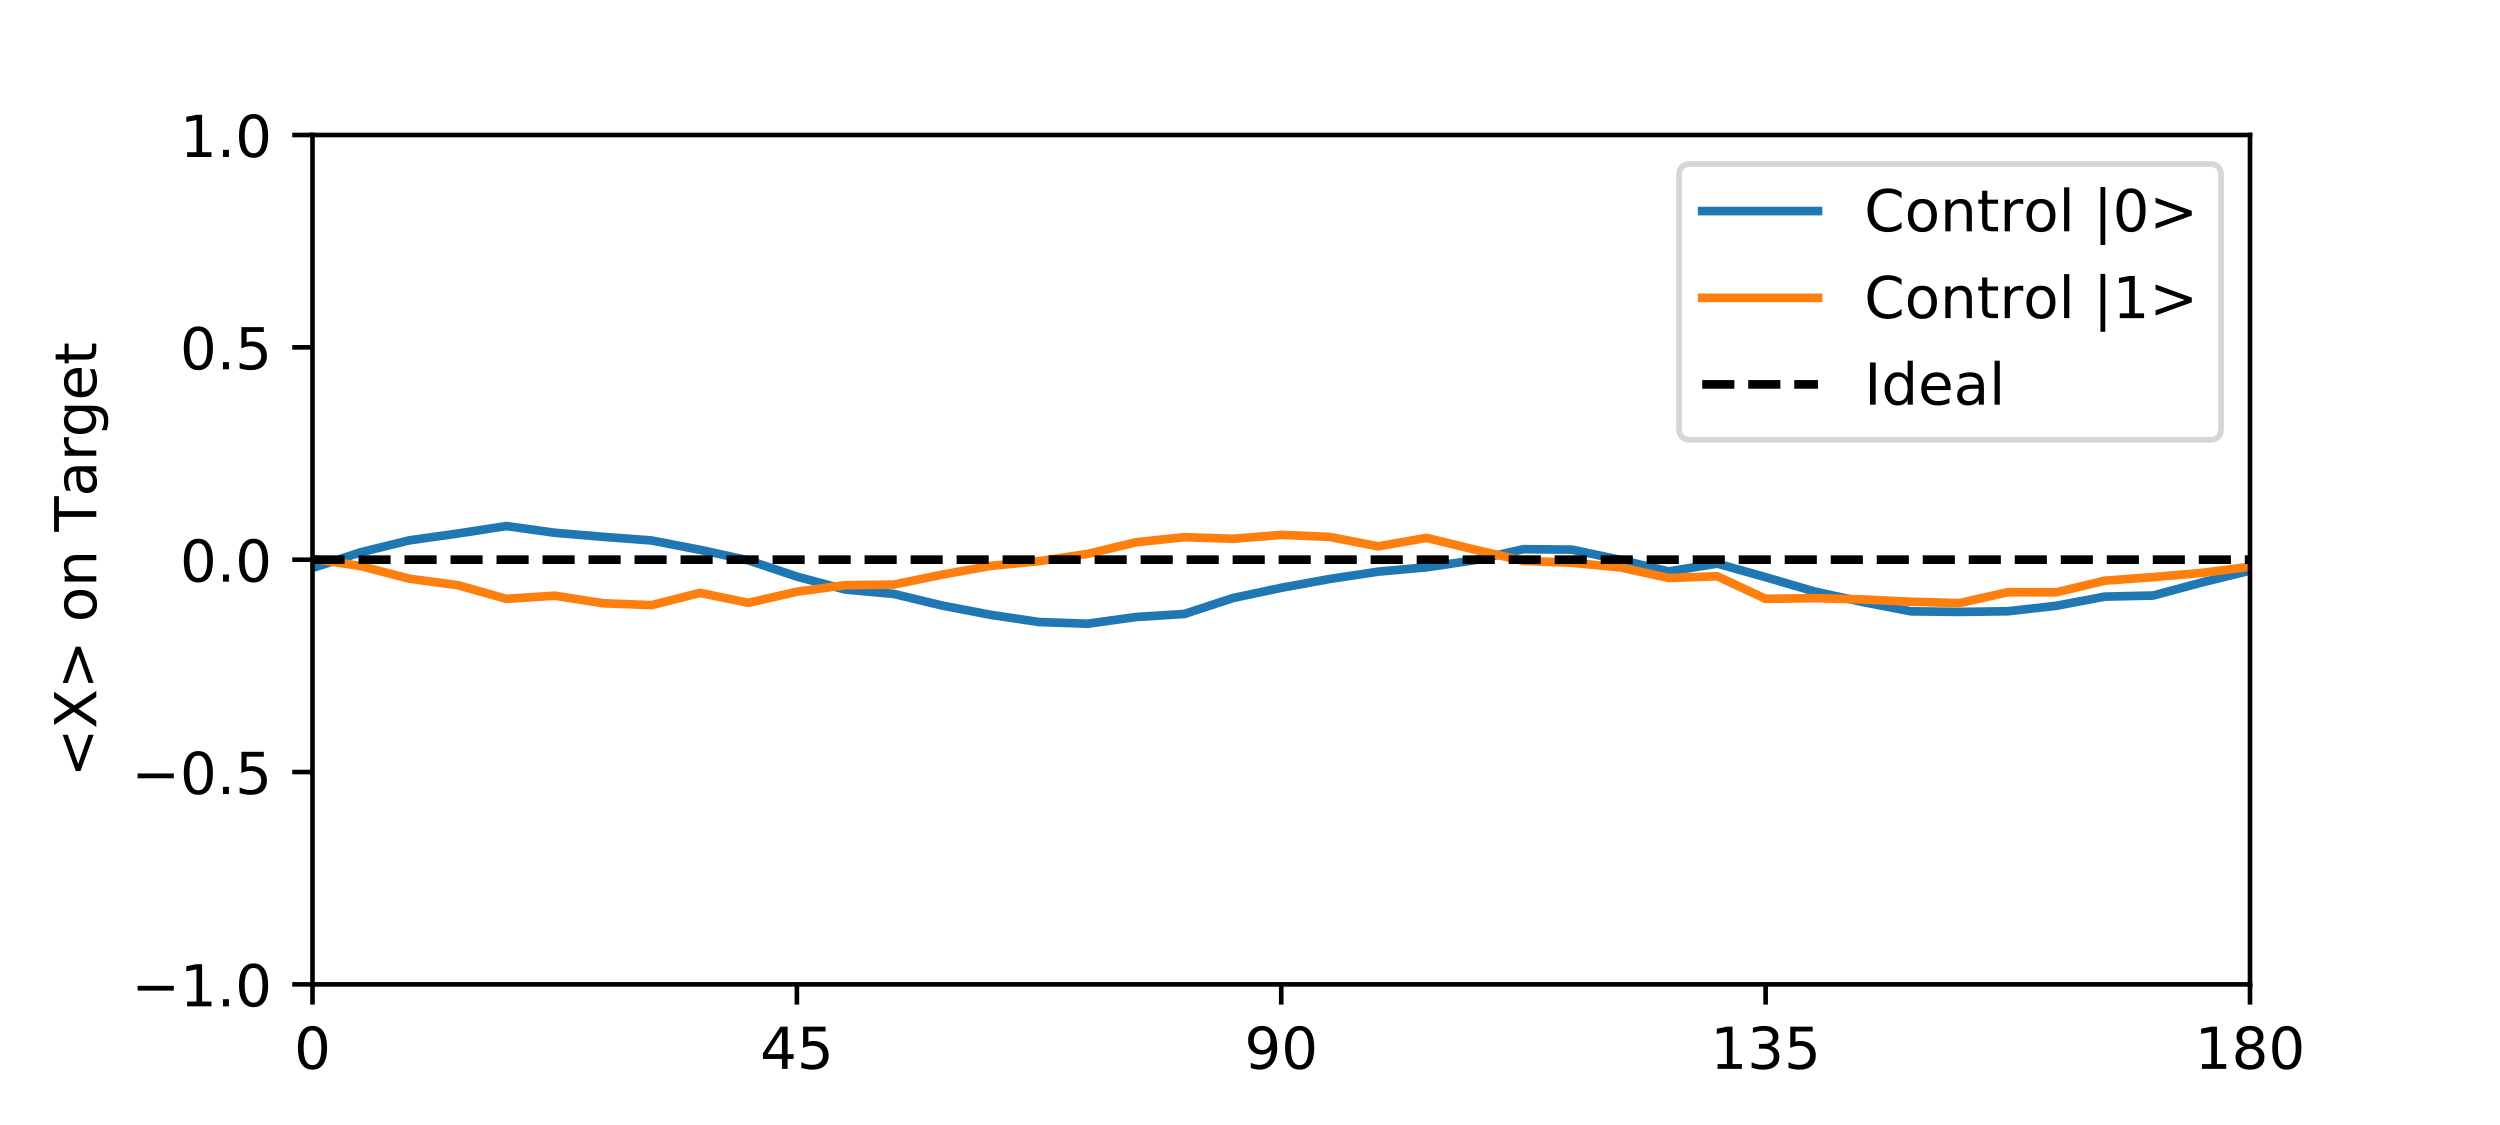
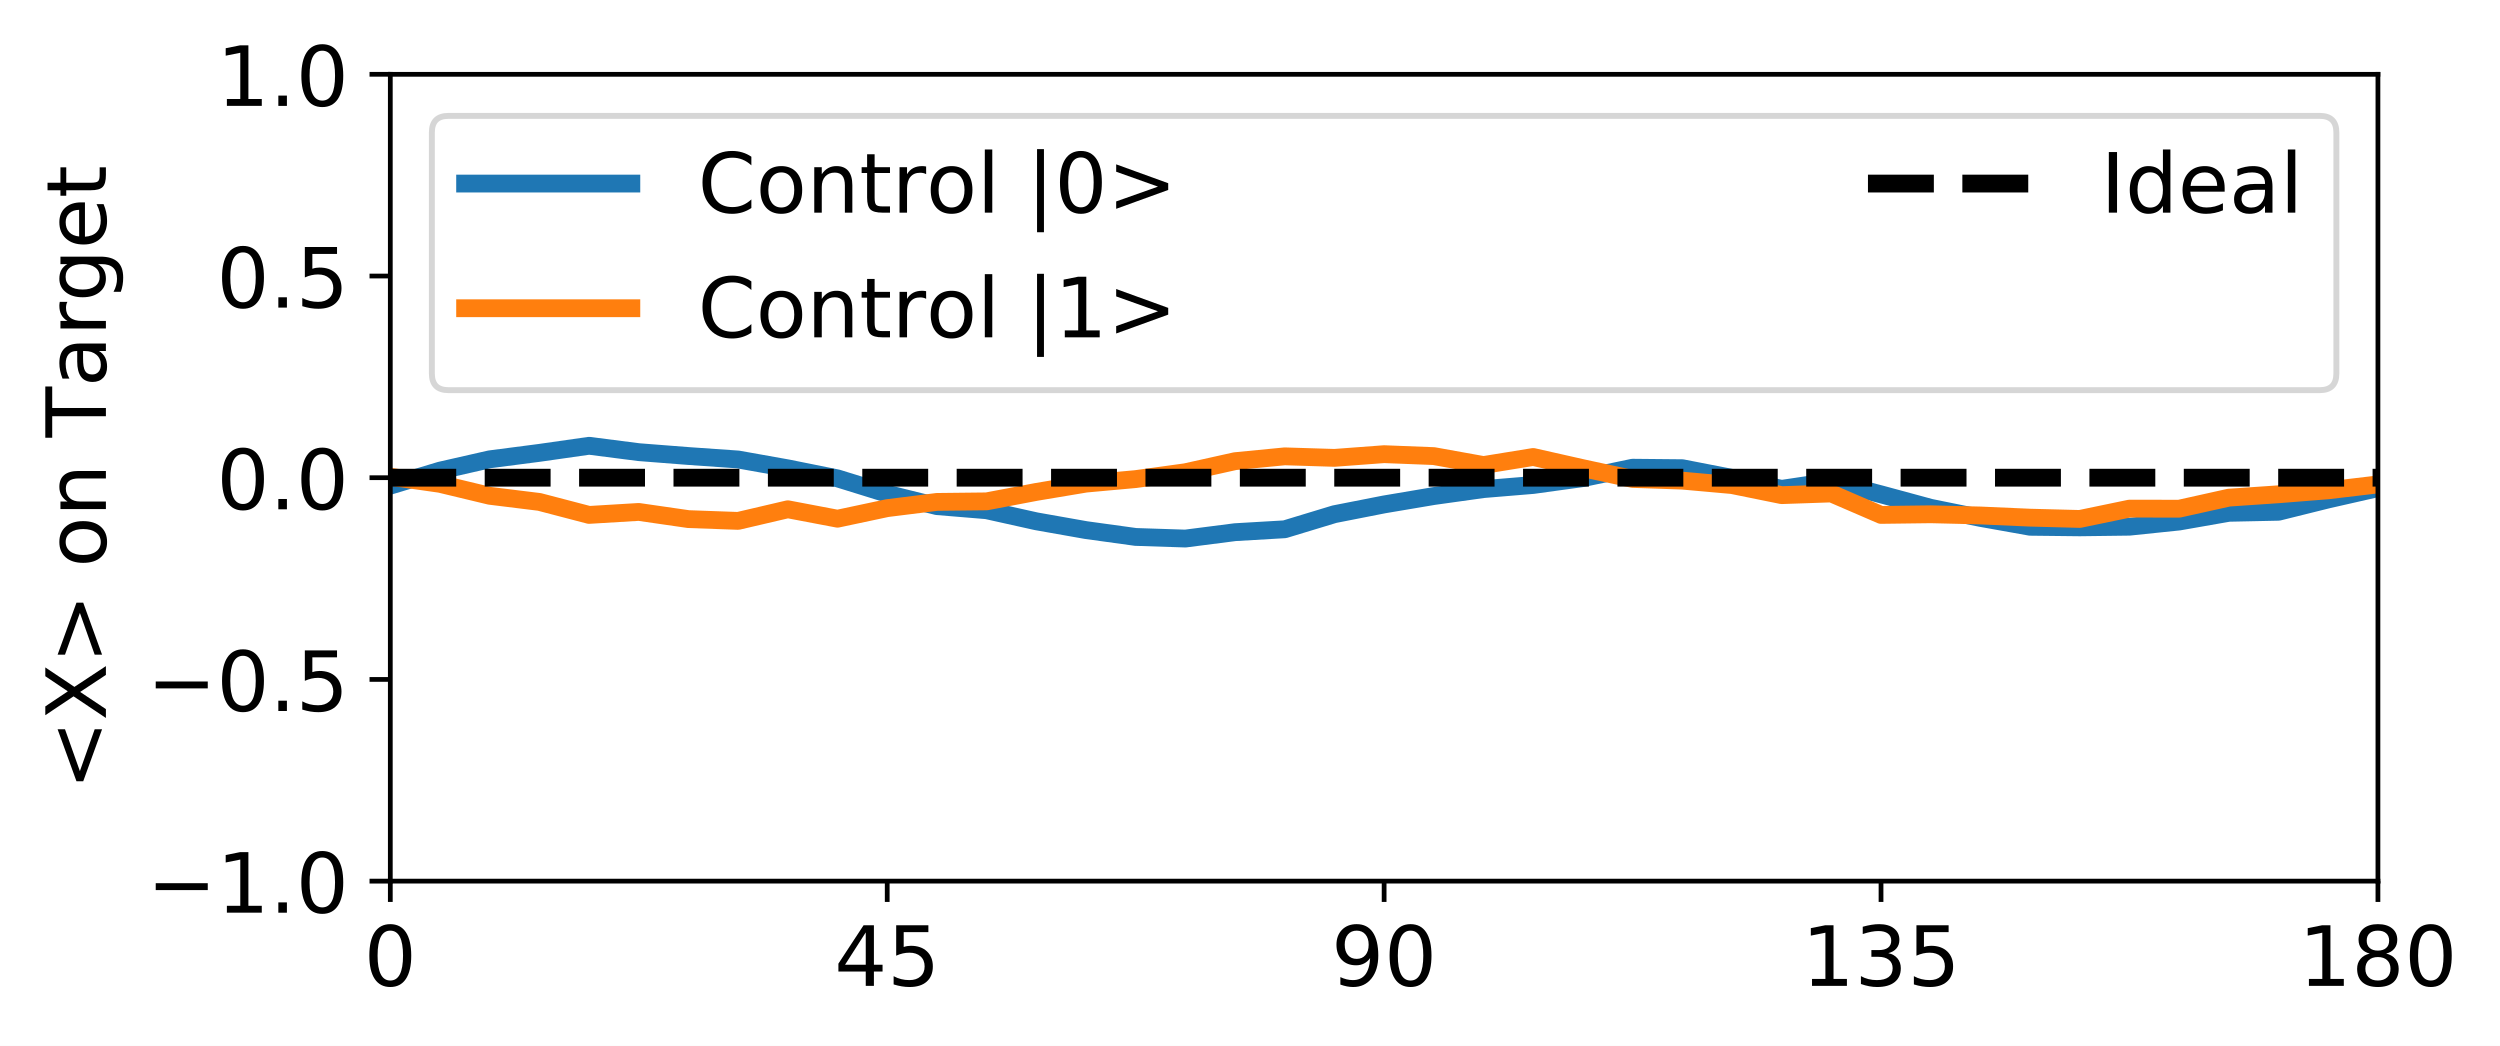
- <svg xmlns="http://www.w3.org/2000/svg" xmlns:xlink="http://www.w3.org/1999/xlink" height="194.4pt" version="1.1" viewBox="0 0 432 194.4" width="432pt">
+ <svg xmlns="http://www.w3.org/2000/svg" xmlns:xlink="http://www.w3.org/1999/xlink" height="176.168pt" version="1.1" viewBox="0 0 421.107 176.168" width="421.107pt">
  <defs>
    <style type="text/css">
*{stroke-linecap:butt;stroke-linejoin:round;}
  </style>
  </defs>
  <g id="figure_1">
    <g id="patch_1">
-       <path d="M 0 194.4  L 432 194.4  L 432 0  L 0 0  z " style="fill:#ffffff;" />
+       <path d="M 0 176.168  L 421.107 176.168  L 421.107 0  L 0 0  z " style="fill:#ffffff;" />
    </g>
    <g id="axes_1">
      <g id="patch_2">
-         <path d="M 54 170.1  L 388.8 170.1  L 388.8 23.328  L 54 23.328  z " style="fill:#ffffff;" />
+         <path d="M 65.745 148.419  L 400.545 148.419  L 400.545 12.519  L 65.745 12.519  z " style="fill:#ffffff;" />
      </g>
      <g id="matplotlib.axis_1">
        <g id="xtick_1">
          <g id="line2d_1">
            <defs>
-               <path d="M 0 0  L 0 3.5  " id="m29aec168b5" style="stroke:#000000;stroke-width:0.8;" />
-             </defs>
-             <g>
-               <use style="stroke:#000000;stroke-width:0.8;" x="54" xlink:href="#m29aec168b5" y="170.1" />
+               <path d="M 0 0  L 0 3.5  " id="m2e5d9a9f94" style="stroke:#000000;stroke-width:0.8;" />
+             </defs>
+             <g>
+               <use style="stroke:#000000;stroke-width:0.8;" x="65.745" xlink:href="#m2e5d9a9f94" y="148.419" />
            </g>
          </g>
          <g id="text_1">
            <defs>
              <path d="M 31.781 66.406  Q 24.172 66.406 20.328 58.906  Q 16.5 51.422 16.5 36.375  Q 16.5 21.391 20.328 13.891  Q 24.172 6.391 31.781 6.391  Q 39.453 6.391 43.281 13.891  Q 47.125 21.391 47.125 36.375  Q 47.125 51.422 43.281 58.906  Q 39.453 66.406 31.781 66.406  z M 31.781 74.219  Q 44.047 74.219 50.516 64.516  Q 56.984 54.828 56.984 36.375  Q 56.984 17.969 50.516 8.266  Q 44.047 -1.422 31.781 -1.422  Q 19.531 -1.422 13.062 8.266  Q 6.594 17.969 6.594 36.375  Q 6.594 54.828 13.062 64.516  Q 19.531 74.219 31.781 74.219  z " id="DejaVuSans-48" />
            </defs>
-             <g transform="translate(50.81875 184.6984)scale(0.1 -0.1)">
+             <g transform="translate(61.29156 166.0567)scale(0.14 -0.14)">
              <use xlink:href="#DejaVuSans-48" />
            </g>
          </g>
        </g>
        <g id="xtick_2">
          <g id="line2d_2">
            <g>
-               <use style="stroke:#000000;stroke-width:0.8;" x="137.7" xlink:href="#m29aec168b5" y="170.1" />
+               <use style="stroke:#000000;stroke-width:0.8;" x="149.445" xlink:href="#m2e5d9a9f94" y="148.419" />
            </g>
          </g>
          <g id="text_2">
            <defs>
              <path d="M 37.797 64.312  L 12.891 25.391  L 37.797 25.391  z M 35.203 72.906  L 47.609 72.906  L 47.609 25.391  L 58.016 25.391  L 58.016 17.188  L 47.609 17.188  L 47.609 0  L 37.797 0  L 37.797 17.188  L 4.891 17.188  L 4.891 26.703  z " id="DejaVuSans-52" />
              <path d="M 10.797 72.906  L 49.516 72.906  L 49.516 64.594  L 19.828 64.594  L 19.828 46.734  Q 21.969 47.469 24.109 47.828  Q 26.266 48.188 28.422 48.188  Q 40.625 48.188 47.75 41.5  Q 54.891 34.812 54.891 23.391  Q 54.891 11.625 47.562 5.094  Q 40.234 -1.422 26.906 -1.422  Q 22.312 -1.422 17.547 -0.641  Q 12.797 0.141 7.719 1.703  L 7.719 11.625  Q 12.109 9.234 16.797 8.062  Q 21.484 6.891 26.703 6.891  Q 35.156 6.891 40.078 11.328  Q 45.016 15.766 45.016 23.391  Q 45.016 31 40.078 35.438  Q 35.156 39.891 26.703 39.891  Q 22.75 39.891 18.812 39.016  Q 14.891 38.141 10.797 36.281  z " id="DejaVuSans-53" />
            </defs>
-             <g transform="translate(131.3375 184.6984)scale(0.1 -0.1)">
+             <g transform="translate(140.5378 166.0567)scale(0.14 -0.14)">
              <use xlink:href="#DejaVuSans-52" />
              <use x="63.623" xlink:href="#DejaVuSans-53" />
            </g>
          </g>
        </g>
        <g id="xtick_3">
          <g id="line2d_3">
            <g>
-               <use style="stroke:#000000;stroke-width:0.8;" x="221.4" xlink:href="#m29aec168b5" y="170.1" />
+               <use style="stroke:#000000;stroke-width:0.8;" x="233.145" xlink:href="#m2e5d9a9f94" y="148.419" />
            </g>
          </g>
          <g id="text_3">
            <defs>
              <path d="M 10.984 1.516  L 10.984 10.5  Q 14.703 8.734 18.5 7.812  Q 22.312 6.891 25.984 6.891  Q 35.75 6.891 40.891 13.453  Q 46.047 20.016 46.781 33.406  Q 43.953 29.203 39.594 26.953  Q 35.25 24.703 29.984 24.703  Q 19.047 24.703 12.672 31.312  Q 6.297 37.938 6.297 49.422  Q 6.297 60.641 12.938 67.422  Q 19.578 74.219 30.609 74.219  Q 43.266 74.219 49.922 64.516  Q 56.594 54.828 56.594 36.375  Q 56.594 19.141 48.406 8.859  Q 40.234 -1.422 26.422 -1.422  Q 22.703 -1.422 18.891 -0.688  Q 15.094 0.047 10.984 1.516  z M 30.609 32.422  Q 37.25 32.422 41.125 36.953  Q 45.016 41.5 45.016 49.422  Q 45.016 57.281 41.125 61.844  Q 37.25 66.406 30.609 66.406  Q 23.969 66.406 20.094 61.844  Q 16.219 57.281 16.219 49.422  Q 16.219 41.5 20.094 36.953  Q 23.969 32.422 30.609 32.422  z " id="DejaVuSans-57" />
            </defs>
-             <g transform="translate(215.0375 184.6984)scale(0.1 -0.1)">
+             <g transform="translate(224.2378 166.0567)scale(0.14 -0.14)">
              <use xlink:href="#DejaVuSans-57" />
              <use x="63.623" xlink:href="#DejaVuSans-48" />
            </g>
          </g>
        </g>
        <g id="xtick_4">
          <g id="line2d_4">
            <g>
-               <use style="stroke:#000000;stroke-width:0.8;" x="305.1" xlink:href="#m29aec168b5" y="170.1" />
+               <use style="stroke:#000000;stroke-width:0.8;" x="316.845" xlink:href="#m2e5d9a9f94" y="148.419" />
            </g>
          </g>
          <g id="text_4">
            <defs>
              <path d="M 12.406 8.297  L 28.516 8.297  L 28.516 63.922  L 10.984 60.406  L 10.984 69.391  L 28.422 72.906  L 38.281 72.906  L 38.281 8.297  L 54.391 8.297  L 54.391 0  L 12.406 0  z " id="DejaVuSans-49" />
              <path d="M 40.578 39.312  Q 47.656 37.797 51.625 33  Q 55.609 28.219 55.609 21.188  Q 55.609 10.406 48.188 4.484  Q 40.766 -1.422 27.094 -1.422  Q 22.516 -1.422 17.656 -0.516  Q 12.797 0.391 7.625 2.203  L 7.625 11.719  Q 11.719 9.328 16.594 8.109  Q 21.484 6.891 26.812 6.891  Q 36.078 6.891 40.938 10.547  Q 45.797 14.203 45.797 21.188  Q 45.797 27.641 41.281 31.266  Q 36.766 34.906 28.719 34.906  L 20.219 34.906  L 20.219 43.016  L 29.109 43.016  Q 36.375 43.016 40.234 45.922  Q 44.094 48.828 44.094 54.297  Q 44.094 59.906 40.109 62.906  Q 36.141 65.922 28.719 65.922  Q 24.656 65.922 20.016 65.031  Q 15.375 64.156 9.812 62.312  L 9.812 71.094  Q 15.438 72.656 20.344 73.438  Q 25.25 74.219 29.594 74.219  Q 40.828 74.219 47.359 69.109  Q 53.906 64.016 53.906 55.328  Q 53.906 49.266 50.438 45.094  Q 46.969 40.922 40.578 39.312  z " id="DejaVuSans-51" />
            </defs>
-             <g transform="translate(295.5562 184.6984)scale(0.1 -0.1)">
+             <g transform="translate(303.4841 166.0567)scale(0.14 -0.14)">
              <use xlink:href="#DejaVuSans-49" />
              <use x="63.623" xlink:href="#DejaVuSans-51" />
              <use x="127.246" xlink:href="#DejaVuSans-53" />
            </g>
          </g>
        </g>
        <g id="xtick_5">
          <g id="line2d_5">
            <g>
-               <use style="stroke:#000000;stroke-width:0.8;" x="388.8" xlink:href="#m29aec168b5" y="170.1" />
+               <use style="stroke:#000000;stroke-width:0.8;" x="400.545" xlink:href="#m2e5d9a9f94" y="148.419" />
            </g>
          </g>
          <g id="text_5">
            <defs>
              <path d="M 31.781 34.625  Q 24.75 34.625 20.719 30.859  Q 16.703 27.094 16.703 20.516  Q 16.703 13.922 20.719 10.156  Q 24.75 6.391 31.781 6.391  Q 38.812 6.391 42.859 10.172  Q 46.922 13.969 46.922 20.516  Q 46.922 27.094 42.891 30.859  Q 38.875 34.625 31.781 34.625  z M 21.922 38.812  Q 15.578 40.375 12.031 44.719  Q 8.5 49.078 8.5 55.328  Q 8.5 64.062 14.719 69.141  Q 20.953 74.219 31.781 74.219  Q 42.672 74.219 48.875 69.141  Q 55.078 64.062 55.078 55.328  Q 55.078 49.078 51.531 44.719  Q 48 40.375 41.703 38.812  Q 48.828 37.156 52.797 32.312  Q 56.781 27.484 56.781 20.516  Q 56.781 9.906 50.312 4.234  Q 43.844 -1.422 31.781 -1.422  Q 19.734 -1.422 13.25 4.234  Q 6.781 9.906 6.781 20.516  Q 6.781 27.484 10.781 32.312  Q 14.797 37.156 21.922 38.812  z M 18.312 54.391  Q 18.312 48.734 21.844 45.562  Q 25.391 42.391 31.781 42.391  Q 38.141 42.391 41.719 45.562  Q 45.312 48.734 45.312 54.391  Q 45.312 60.062 41.719 63.234  Q 38.141 66.406 31.781 66.406  Q 25.391 66.406 21.844 63.234  Q 18.312 60.062 18.312 54.391  z " id="DejaVuSans-56" />
            </defs>
-             <g transform="translate(379.2563 184.6984)scale(0.1 -0.1)">
+             <g transform="translate(387.1841 166.0567)scale(0.14 -0.14)">
              <use xlink:href="#DejaVuSans-49" />
              <use x="63.623" xlink:href="#DejaVuSans-56" />
              <use x="127.246" xlink:href="#DejaVuSans-48" />
            </g>
          </g>
        </g>
      </g>
      <g id="matplotlib.axis_2">
        <g id="ytick_1">
          <g id="line2d_6">
            <defs>
-               <path d="M 0 0  L -3.5 0  " id="m1315556f5d" style="stroke:#000000;stroke-width:0.8;" />
-             </defs>
-             <g>
-               <use style="stroke:#000000;stroke-width:0.8;" x="54" xlink:href="#m1315556f5d" y="170.1" />
+               <path d="M 0 0  L -3.5 0  " id="m0d88ec3ae2" style="stroke:#000000;stroke-width:0.8;" />
+             </defs>
+             <g>
+               <use style="stroke:#000000;stroke-width:0.8;" x="65.745" xlink:href="#m0d88ec3ae2" y="148.419" />
            </g>
          </g>
          <g id="text_6">
            <defs>
              <path d="M 10.594 35.5  L 73.188 35.5  L 73.188 27.203  L 10.594 27.203  z " id="DejaVuSans-8722" />
              <path d="M 10.688 12.406  L 21 12.406  L 21 0  L 10.688 0  z " id="DejaVuSans-46" />
            </defs>
-             <g transform="translate(22.71719 173.8992)scale(0.1 -0.1)">
+             <g transform="translate(24.74938 153.7378)scale(0.14 -0.14)">
              <use xlink:href="#DejaVuSans-8722" />
              <use x="83.789" xlink:href="#DejaVuSans-49" />
              <use x="147.412" xlink:href="#DejaVuSans-46" />
              <use x="179.199" xlink:href="#DejaVuSans-48" />
            </g>
          </g>
        </g>
        <g id="ytick_2">
          <g id="line2d_7">
            <g>
-               <use style="stroke:#000000;stroke-width:0.8;" x="54" xlink:href="#m1315556f5d" y="133.407" />
+               <use style="stroke:#000000;stroke-width:0.8;" x="65.745" xlink:href="#m0d88ec3ae2" y="114.444" />
            </g>
          </g>
          <g id="text_7">
-             <g transform="translate(22.71719 137.2062)scale(0.1 -0.1)">
+             <g transform="translate(24.74938 119.7628)scale(0.14 -0.14)">
              <use xlink:href="#DejaVuSans-8722" />
              <use x="83.789" xlink:href="#DejaVuSans-48" />
              <use x="147.412" xlink:href="#DejaVuSans-46" />
              <use x="179.199" xlink:href="#DejaVuSans-53" />
            </g>
          </g>
        </g>
        <g id="ytick_3">
          <g id="line2d_8">
            <g>
-               <use style="stroke:#000000;stroke-width:0.8;" x="54" xlink:href="#m1315556f5d" y="96.714" />
+               <use style="stroke:#000000;stroke-width:0.8;" x="65.745" xlink:href="#m0d88ec3ae2" y="80.469" />
            </g>
          </g>
          <g id="text_8">
-             <g transform="translate(31.09688 100.5132)scale(0.1 -0.1)">
+             <g transform="translate(36.48094 85.78781)scale(0.14 -0.14)">
              <use xlink:href="#DejaVuSans-48" />
              <use x="63.623" xlink:href="#DejaVuSans-46" />
              <use x="95.41" xlink:href="#DejaVuSans-48" />
            </g>
          </g>
        </g>
        <g id="ytick_4">
          <g id="line2d_9">
            <g>
-               <use style="stroke:#000000;stroke-width:0.8;" x="54" xlink:href="#m1315556f5d" y="60.021" />
+               <use style="stroke:#000000;stroke-width:0.8;" x="65.745" xlink:href="#m0d88ec3ae2" y="46.494" />
            </g>
          </g>
          <g id="text_9">
-             <g transform="translate(31.09688 63.82022)scale(0.1 -0.1)">
+             <g transform="translate(36.48094 51.81281)scale(0.14 -0.14)">
              <use xlink:href="#DejaVuSans-48" />
              <use x="63.623" xlink:href="#DejaVuSans-46" />
              <use x="95.41" xlink:href="#DejaVuSans-53" />
            </g>
          </g>
        </g>
        <g id="ytick_5">
          <g id="line2d_10">
            <g>
-               <use style="stroke:#000000;stroke-width:0.8;" x="54" xlink:href="#m1315556f5d" y="23.328" />
+               <use style="stroke:#000000;stroke-width:0.8;" x="65.745" xlink:href="#m0d88ec3ae2" y="12.519" />
            </g>
          </g>
          <g id="text_10">
-             <g transform="translate(31.09688 27.12722)scale(0.1 -0.1)">
+             <g transform="translate(36.48094 17.83781)scale(0.14 -0.14)">
              <use xlink:href="#DejaVuSans-49" />
              <use x="63.623" xlink:href="#DejaVuSans-46" />
              <use x="95.41" xlink:href="#DejaVuSans-48" />
            </g>
          </g>
        </g>
        <g id="text_11">
          <defs>
            <path d="M 73.188 49.219  L 22.797 31.297  L 73.188 13.484  L 73.188 4.594  L 10.594 27.297  L 10.594 35.406  L 73.188 58.109  z " id="DejaVuSans-60" />
            <path d="M 6.297 72.906  L 16.891 72.906  L 35.016 45.797  L 53.219 72.906  L 63.812 72.906  L 40.375 37.891  L 65.375 0  L 54.781 0  L 34.281 31  L 13.625 0  L 2.984 0  L 29 38.922  z " id="DejaVuSans-88" />
            <path d="M 10.594 49.219  L 10.594 58.109  L 73.188 35.406  L 73.188 27.297  L 10.594 4.594  L 10.594 13.484  L 60.891 31.297  z " id="DejaVuSans-62" />
            <path id="DejaVuSans-32" />
            <path d="M 30.609 48.391  Q 23.391 48.391 19.188 42.75  Q 14.984 37.109 14.984 27.297  Q 14.984 17.484 19.156 11.844  Q 23.344 6.203 30.609 6.203  Q 37.797 6.203 41.984 11.859  Q 46.188 17.531 46.188 27.297  Q 46.188 37.016 41.984 42.703  Q 37.797 48.391 30.609 48.391  z M 30.609 56  Q 42.328 56 49.016 48.375  Q 55.719 40.766 55.719 27.297  Q 55.719 13.875 49.016 6.219  Q 42.328 -1.422 30.609 -1.422  Q 18.844 -1.422 12.172 6.219  Q 5.516 13.875 5.516 27.297  Q 5.516 40.766 12.172 48.375  Q 18.844 56 30.609 56  z " id="DejaVuSans-111" />
            <path d="M 54.891 33.016  L 54.891 0  L 45.906 0  L 45.906 32.719  Q 45.906 40.484 42.875 44.328  Q 39.844 48.188 33.797 48.188  Q 26.516 48.188 22.312 43.547  Q 18.109 38.922 18.109 30.906  L 18.109 0  L 9.078 0  L 9.078 54.688  L 18.109 54.688  L 18.109 46.188  Q 21.344 51.125 25.703 53.562  Q 30.078 56 35.797 56  Q 45.219 56 50.047 50.172  Q 54.891 44.344 54.891 33.016  z " id="DejaVuSans-110" />
            <path d="M -0.297 72.906  L 61.375 72.906  L 61.375 64.594  L 35.5 64.594  L 35.5 0  L 25.594 0  L 25.594 64.594  L -0.297 64.594  z " id="DejaVuSans-84" />
            <path d="M 34.281 27.484  Q 23.391 27.484 19.188 25  Q 14.984 22.516 14.984 16.5  Q 14.984 11.719 18.141 8.906  Q 21.297 6.109 26.703 6.109  Q 34.188 6.109 38.703 11.406  Q 43.219 16.703 43.219 25.484  L 43.219 27.484  z M 52.203 31.203  L 52.203 0  L 43.219 0  L 43.219 8.297  Q 40.141 3.328 35.547 0.953  Q 30.953 -1.422 24.312 -1.422  Q 15.922 -1.422 10.953 3.297  Q 6 8.016 6 15.922  Q 6 25.141 12.172 29.828  Q 18.359 34.516 30.609 34.516  L 43.219 34.516  L 43.219 35.406  Q 43.219 41.609 39.141 45  Q 35.062 48.391 27.688 48.391  Q 23 48.391 18.547 47.266  Q 14.109 46.141 10.016 43.891  L 10.016 52.203  Q 14.938 54.109 19.578 55.047  Q 24.219 56 28.609 56  Q 40.484 56 46.344 49.844  Q 52.203 43.703 52.203 31.203  z " id="DejaVuSans-97" />
            <path d="M 41.109 46.297  Q 39.594 47.172 37.812 47.578  Q 36.031 48 33.891 48  Q 26.266 48 22.188 43.047  Q 18.109 38.094 18.109 28.812  L 18.109 0  L 9.078 0  L 9.078 54.688  L 18.109 54.688  L 18.109 46.188  Q 20.953 51.172 25.484 53.578  Q 30.031 56 36.531 56  Q 37.453 56 38.578 55.875  Q 39.703 55.766 41.062 55.516  z " id="DejaVuSans-114" />
            <path d="M 45.406 27.984  Q 45.406 37.75 41.375 43.109  Q 37.359 48.484 30.078 48.484  Q 22.859 48.484 18.828 43.109  Q 14.797 37.75 14.797 27.984  Q 14.797 18.266 18.828 12.891  Q 22.859 7.516 30.078 7.516  Q 37.359 7.516 41.375 12.891  Q 45.406 18.266 45.406 27.984  z M 54.391 6.781  Q 54.391 -7.172 48.188 -13.984  Q 42 -20.797 29.203 -20.797  Q 24.469 -20.797 20.266 -20.094  Q 16.062 -19.391 12.109 -17.922  L 12.109 -9.188  Q 16.062 -11.328 19.922 -12.344  Q 23.781 -13.375 27.781 -13.375  Q 36.625 -13.375 41.016 -8.766  Q 45.406 -4.156 45.406 5.172  L 45.406 9.625  Q 42.625 4.781 38.281 2.391  Q 33.938 0 27.875 0  Q 17.828 0 11.672 7.656  Q 5.516 15.328 5.516 27.984  Q 5.516 40.672 11.672 48.328  Q 17.828 56 27.875 56  Q 33.938 56 38.281 53.609  Q 42.625 51.219 45.406 46.391  L 45.406 54.688  L 54.391 54.688  z " id="DejaVuSans-103" />
            <path d="M 56.203 29.594  L 56.203 25.203  L 14.891 25.203  Q 15.484 15.922 20.484 11.062  Q 25.484 6.203 34.422 6.203  Q 39.594 6.203 44.453 7.469  Q 49.312 8.734 54.109 11.281  L 54.109 2.781  Q 49.266 0.734 44.188 -0.344  Q 39.109 -1.422 33.891 -1.422  Q 20.797 -1.422 13.156 6.188  Q 5.516 13.812 5.516 26.812  Q 5.516 40.234 12.766 48.109  Q 20.016 56 32.328 56  Q 43.359 56 49.781 48.891  Q 56.203 41.797 56.203 29.594  z M 47.219 32.234  Q 47.125 39.594 43.094 43.984  Q 39.062 48.391 32.422 48.391  Q 24.906 48.391 20.391 44.141  Q 15.875 39.891 15.188 32.172  z " id="DejaVuSans-101" />
            <path d="M 18.312 70.219  L 18.312 54.688  L 36.812 54.688  L 36.812 47.703  L 18.312 47.703  L 18.312 18.016  Q 18.312 11.328 20.141 9.422  Q 21.969 7.516 27.594 7.516  L 36.812 7.516  L 36.812 0  L 27.594 0  Q 17.188 0 13.234 3.875  Q 9.281 7.766 9.281 18.016  L 9.281 47.703  L 2.688 47.703  L 2.688 54.688  L 9.281 54.688  L 9.281 70.219  z " id="DejaVuSans-116" />
          </defs>
-           <g transform="translate(16.6375 134.296)rotate(-90)scale(0.1 -0.1)">
+           <g transform="translate(17.83781 133.0838)rotate(-90)scale(0.14 -0.14)">
            <use xlink:href="#DejaVuSans-60" />
            <use x="83.789" xlink:href="#DejaVuSans-88" />
            <use x="152.295" xlink:href="#DejaVuSans-62" />
            <use x="236.084" xlink:href="#DejaVuSans-32" />
            <use x="267.871" xlink:href="#DejaVuSans-111" />
            <use x="329.053" xlink:href="#DejaVuSans-110" />
            <use x="392.432" xlink:href="#DejaVuSans-32" />
            <use x="424.219" xlink:href="#DejaVuSans-84" />
            <use x="485.053" xlink:href="#DejaVuSans-97" />
            <use x="546.332" xlink:href="#DejaVuSans-114" />
            <use x="587.43" xlink:href="#DejaVuSans-103" />
            <use x="650.906" xlink:href="#DejaVuSans-101" />
            <use x="712.43" xlink:href="#DejaVuSans-116" />
          </g>
        </g>
      </g>
      <g id="line2d_11">
-         <path clip-path="url(#pa764223030)" d="M 54 98.152  L 62.37 95.422  L 70.74 93.368  L 79.11 92.193  L 87.48 90.902  L 95.85 92.061  L 104.22 92.766  L 112.59 93.397  L 120.96 95.011  L 129.33 96.831  L 137.7 99.635  L 146.07 101.88  L 154.44 102.629  L 162.81 104.64  L 171.18 106.24  L 179.55 107.487  L 187.92 107.781  L 196.29 106.621  L 204.66 106.093  L 213.03 103.348  L 221.4 101.572  L 229.77 100.046  L 238.14 98.783  L 246.51 98.035  L 254.88 96.787  L 263.25 94.894  L 271.62 94.982  L 279.99 96.743  L 288.36 98.739  L 296.73 97.389  L 305.1 99.738  L 313.47 102.189  L 321.84 104.023  L 330.21 105.638  L 338.58 105.74  L 346.95 105.623  L 355.32 104.684  L 363.69 103.099  L 372.06 102.908  L 380.43 100.662  L 388.8 98.607  " style="fill:none;stroke:#1f77b4;stroke-linecap:square;stroke-width:1.5;" />
+         <path clip-path="url(#pa1487ff88f)" d="M 65.745 81.801  L 74.115 79.273  L 82.485 77.37  L 90.855 76.283  L 99.225 75.087  L 107.595 76.161  L 115.965 76.813  L 124.335 77.398  L 132.705 78.892  L 141.075 80.578  L 149.445 83.173  L 157.815 85.253  L 166.185 85.946  L 174.555 87.808  L 182.925 89.289  L 191.295 90.444  L 199.665 90.716  L 208.035 89.642  L 216.405 89.153  L 224.775 86.612  L 233.145 84.967  L 241.515 83.554  L 249.885 82.385  L 258.255 81.692  L 266.625 80.537  L 274.995 78.784  L 283.365 78.865  L 291.735 80.496  L 300.105 82.344  L 308.475 81.094  L 316.845 83.268  L 325.215 85.538  L 333.585 87.237  L 341.955 88.732  L 350.325 88.827  L 358.695 88.718  L 367.065 87.848  L 375.435 86.381  L 383.805 86.204  L 392.175 84.125  L 400.545 82.222  " style="fill:none;stroke:#1f77b4;stroke-linecap:square;stroke-width:3;" />
      </g>
      <g id="line2d_12">
-         <path clip-path="url(#pa764223030)" d="M 54 96.538  L 62.37 97.829  L 70.74 100.002  L 79.11 101.117  L 87.48 103.48  L 95.85 102.937  L 104.22 104.243  L 112.59 104.566  L 120.96 102.453  L 129.33 104.17  L 137.7 102.247  L 146.07 101.117  L 154.44 101.014  L 162.81 99.297  L 171.18 97.785  L 179.55 96.964  L 187.92 95.716  L 196.29 93.705  L 204.66 92.825  L 213.03 93.103  L 221.4 92.428  L 229.77 92.781  L 238.14 94.41  L 246.51 92.942  L 254.88 94.982  L 263.25 96.934  L 271.62 97.242  L 279.99 98.05  L 288.36 99.884  L 296.73 99.576  L 305.1 103.48  L 313.47 103.363  L 321.84 103.583  L 330.21 103.979  L 338.58 104.214  L 346.95 102.335  L 355.32 102.35  L 363.69 100.339  L 372.06 99.723  L 380.43 99.004  L 388.8 97.932  " style="fill:none;stroke:#ff7f0e;stroke-linecap:square;stroke-width:1.5;" />
+         <path clip-path="url(#pa1487ff88f)" d="M 65.745 80.306  L 74.115 81.502  L 82.485 83.513  L 90.855 84.546  L 99.225 86.734  L 107.595 86.231  L 115.965 87.441  L 124.335 87.74  L 132.705 85.783  L 141.075 87.373  L 149.445 85.592  L 157.815 84.546  L 166.185 84.451  L 174.555 82.861  L 182.925 81.461  L 191.295 80.7  L 199.665 79.545  L 208.035 77.683  L 216.405 76.868  L 224.775 77.126  L 233.145 76.501  L 241.515 76.827  L 249.885 78.335  L 258.255 76.976  L 266.625 78.865  L 274.995 80.673  L 283.365 80.958  L 291.735 81.706  L 300.105 83.404  L 308.475 83.119  L 316.845 86.734  L 325.215 86.625  L 333.585 86.829  L 341.955 87.196  L 350.325 87.413  L 358.695 85.674  L 367.065 85.687  L 375.435 83.826  L 383.805 83.255  L 392.175 82.589  L 400.545 81.597  " style="fill:none;stroke:#ff7f0e;stroke-linecap:square;stroke-width:3;" />
      </g>
      <g id="line2d_13">
-         <path clip-path="url(#pa764223030)" d="M 54 96.714  L 57.348 96.714  L 60.696 96.714  L 64.044 96.714  L 67.392 96.714  L 70.74 96.714  L 74.088 96.714  L 77.436 96.714  L 80.784 96.714  L 84.132 96.714  L 87.48 96.714  L 90.828 96.714  L 94.176 96.714  L 97.524 96.714  L 100.872 96.714  L 104.22 96.714  L 107.568 96.714  L 110.916 96.714  L 114.264 96.714  L 117.612 96.714  L 120.96 96.714  L 124.308 96.714  L 127.656 96.714  L 131.004 96.714  L 134.352 96.714  L 137.7 96.714  L 141.048 96.714  L 144.396 96.714  L 147.744 96.714  L 151.092 96.714  L 154.44 96.714  L 157.788 96.714  L 161.136 96.714  L 164.484 96.714  L 167.832 96.714  L 171.18 96.714  L 174.528 96.714  L 177.876 96.714  L 181.224 96.714  L 184.572 96.714  L 187.92 96.714  L 191.268 96.714  L 194.616 96.714  L 197.964 96.714  L 201.312 96.714  L 204.66 96.714  L 208.008 96.714  L 211.356 96.714  L 214.704 96.714  L 218.052 96.714  L 221.4 96.714  L 224.748 96.714  L 228.096 96.714  L 231.444 96.714  L 234.792 96.714  L 238.14 96.714  L 241.488 96.714  L 244.836 96.714  L 248.184 96.714  L 251.532 96.714  L 254.88 96.714  L 258.228 96.714  L 261.576 96.714  L 264.924 96.714  L 268.272 96.714  L 271.62 96.714  L 274.968 96.714  L 278.316 96.714  L 281.664 96.714  L 285.012 96.714  L 288.36 96.714  L 291.708 96.714  L 295.056 96.714  L 298.404 96.714  L 301.752 96.714  L 305.1 96.714  L 308.448 96.714  L 311.796 96.714  L 315.144 96.714  L 318.492 96.714  L 321.84 96.714  L 325.188 96.714  L 328.536 96.714  L 331.884 96.714  L 335.232 96.714  L 338.58 96.714  L 341.928 96.714  L 345.276 96.714  L 348.624 96.714  L 351.972 96.714  L 355.32 96.714  L 358.668 96.714  L 362.016 96.714  L 365.364 96.714  L 368.712 96.714  L 372.06 96.714  L 375.408 96.714  L 378.756 96.714  L 382.104 96.714  L 385.452 96.714  L 388.8 96.714  " style="fill:none;stroke:#000000;stroke-dasharray:5.55,2.4;stroke-dashoffset:0;stroke-width:1.5;" />
+         <path clip-path="url(#pa1487ff88f)" d="M 65.745 80.469  L 69.093 80.469  L 72.441 80.469  L 75.789 80.469  L 79.137 80.469  L 82.485 80.469  L 85.833 80.469  L 89.181 80.469  L 92.529 80.469  L 95.877 80.469  L 99.225 80.469  L 102.573 80.469  L 105.921 80.469  L 109.269 80.469  L 112.617 80.469  L 115.965 80.469  L 119.313 80.469  L 122.661 80.469  L 126.009 80.469  L 129.357 80.469  L 132.705 80.469  L 136.053 80.469  L 139.401 80.469  L 142.749 80.469  L 146.097 80.469  L 149.445 80.469  L 152.793 80.469  L 156.141 80.469  L 159.489 80.469  L 162.837 80.469  L 166.185 80.469  L 169.533 80.469  L 172.881 80.469  L 176.229 80.469  L 179.577 80.469  L 182.925 80.469  L 186.273 80.469  L 189.621 80.469  L 192.969 80.469  L 196.317 80.469  L 199.665 80.469  L 203.013 80.469  L 206.361 80.469  L 209.709 80.469  L 213.057 80.469  L 216.405 80.469  L 219.753 80.469  L 223.101 80.469  L 226.449 80.469  L 229.797 80.469  L 233.145 80.469  L 236.493 80.469  L 239.841 80.469  L 243.189 80.469  L 246.537 80.469  L 249.885 80.469  L 253.233 80.469  L 256.581 80.469  L 259.929 80.469  L 263.277 80.469  L 266.625 80.469  L 269.973 80.469  L 273.321 80.469  L 276.669 80.469  L 280.017 80.469  L 283.365 80.469  L 286.713 80.469  L 290.061 80.469  L 293.409 80.469  L 296.757 80.469  L 300.105 80.469  L 303.453 80.469  L 306.801 80.469  L 310.149 80.469  L 313.497 80.469  L 316.845 80.469  L 320.193 80.469  L 323.541 80.469  L 326.889 80.469  L 330.237 80.469  L 333.585 80.469  L 336.933 80.469  L 340.281 80.469  L 343.629 80.469  L 346.977 80.469  L 350.325 80.469  L 353.673 80.469  L 357.021 80.469  L 360.369 80.469  L 363.717 80.469  L 367.065 80.469  L 370.413 80.469  L 373.761 80.469  L 377.109 80.469  L 380.457 80.469  L 383.805 80.469  L 387.153 80.469  L 390.501 80.469  L 393.849 80.469  L 397.197 80.469  L 400.545 80.469  " style="fill:none;stroke:#000000;stroke-dasharray:11.1,4.8;stroke-dashoffset:0;stroke-width:3;" />
      </g>
      <g id="patch_3">
-         <path d="M 54 170.1  L 54 23.328  " style="fill:none;stroke:#000000;stroke-linecap:square;stroke-linejoin:miter;stroke-width:0.8;" />
+         <path d="M 65.745 148.419  L 65.745 12.519  " style="fill:none;stroke:#000000;stroke-linecap:square;stroke-linejoin:miter;stroke-width:0.8;" />
      </g>
      <g id="patch_4">
-         <path d="M 388.8 170.1  L 388.8 23.328  " style="fill:none;stroke:#000000;stroke-linecap:square;stroke-linejoin:miter;stroke-width:0.8;" />
+         <path d="M 400.545 148.419  L 400.545 12.519  " style="fill:none;stroke:#000000;stroke-linecap:square;stroke-linejoin:miter;stroke-width:0.8;" />
      </g>
      <g id="patch_5">
-         <path d="M 54 170.1  L 388.8 170.1  " style="fill:none;stroke:#000000;stroke-linecap:square;stroke-linejoin:miter;stroke-width:0.8;" />
+         <path d="M 65.745 148.419  L 400.545 148.419  " style="fill:none;stroke:#000000;stroke-linecap:square;stroke-linejoin:miter;stroke-width:0.8;" />
      </g>
      <g id="patch_6">
-         <path d="M 54 23.328  L 388.8 23.328  " style="fill:none;stroke:#000000;stroke-linecap:square;stroke-linejoin:miter;stroke-width:0.8;" />
+         <path d="M 65.745 12.519  L 400.545 12.519  " style="fill:none;stroke:#000000;stroke-linecap:square;stroke-linejoin:miter;stroke-width:0.8;" />
      </g>
      <g id="legend_1">
        <g id="patch_7">
-           <path d="M 292.147 76.006  L 381.8 76.006  Q 383.8 76.006 383.8 74.006  L 383.8 30.328  Q 383.8 28.328 381.8 28.328  L 292.147 28.328  Q 290.147 28.328 290.147 30.328  L 290.147 74.006  Q 290.147 76.006 292.147 76.006  z " style="fill:#ffffff;opacity:0.8;stroke:#cccccc;stroke-linejoin:miter;" />
+           <path d="M 75.545 65.719  L 390.745 65.719  Q 393.545 65.719 393.545 62.919  L 393.545 22.319  Q 393.545 19.519 390.745 19.519  L 75.545 19.519  Q 72.745 19.519 72.745 22.319  L 72.745 62.919  Q 72.745 65.719 75.545 65.719  z " style="fill:#ffffff;opacity:0.8;stroke:#cccccc;stroke-linejoin:miter;" />
        </g>
        <g id="line2d_14">
-           <path d="M 294.147 36.47  L 314.147 36.47  " style="fill:none;stroke:#1f77b4;stroke-linecap:square;stroke-width:1.5;" />
+           <path d="M 78.345 30.918  L 106.345 30.918  " style="fill:none;stroke:#1f77b4;stroke-linecap:square;stroke-width:3;" />
        </g>
        <g id="line2d_15" />
        <g id="text_12">
          <defs>
            <path d="M 64.406 67.281  L 64.406 56.891  Q 59.422 61.531 53.781 63.812  Q 48.141 66.109 41.797 66.109  Q 29.297 66.109 22.656 58.469  Q 16.016 50.828 16.016 36.375  Q 16.016 21.969 22.656 14.328  Q 29.297 6.688 41.797 6.688  Q 48.141 6.688 53.781 8.984  Q 59.422 11.281 64.406 15.922  L 64.406 5.609  Q 59.234 2.094 53.438 0.328  Q 47.656 -1.422 41.219 -1.422  Q 24.656 -1.422 15.125 8.703  Q 5.609 18.844 5.609 36.375  Q 5.609 53.953 15.125 64.078  Q 24.656 74.219 41.219 74.219  Q 47.75 74.219 53.531 72.484  Q 59.328 70.75 64.406 67.281  z " id="DejaVuSans-67" />
            <path d="M 9.422 75.984  L 18.406 75.984  L 18.406 0  L 9.422 0  z " id="DejaVuSans-108" />
            <path d="M 21 76.422  L 21 -23.578  L 12.703 -23.578  L 12.703 76.422  z " id="DejaVuSans-124" />
          </defs>
-           <g transform="translate(322.1469 39.97019)scale(0.1 -0.1)">
+           <g transform="translate(117.5453 35.81797)scale(0.14 -0.14)">
            <use xlink:href="#DejaVuSans-67" />
            <use x="69.824" xlink:href="#DejaVuSans-111" />
            <use x="131.006" xlink:href="#DejaVuSans-110" />
            <use x="194.385" xlink:href="#DejaVuSans-116" />
            <use x="233.594" xlink:href="#DejaVuSans-114" />
            <use x="274.676" xlink:href="#DejaVuSans-111" />
            <use x="335.857" xlink:href="#DejaVuSans-108" />
            <use x="363.641" xlink:href="#DejaVuSans-32" />
            <use x="395.428" xlink:href="#DejaVuSans-124" />
            <use x="429.119" xlink:href="#DejaVuSans-48" />
            <use x="492.742" xlink:href="#DejaVuSans-62" />
          </g>
        </g>
        <g id="line2d_16">
-           <path d="M 294.147 51.47  L 314.147 51.47  " style="fill:none;stroke:#ff7f0e;stroke-linecap:square;stroke-width:1.5;" />
+           <path d="M 78.345 51.918  L 106.345 51.918  " style="fill:none;stroke:#ff7f0e;stroke-linecap:square;stroke-width:3;" />
        </g>
        <g id="line2d_17" />
        <g id="text_13">
-           <g transform="translate(322.1469 54.97019)scale(0.1 -0.1)">
+           <g transform="translate(117.5453 56.81797)scale(0.14 -0.14)">
            <use xlink:href="#DejaVuSans-67" />
            <use x="69.824" xlink:href="#DejaVuSans-111" />
            <use x="131.006" xlink:href="#DejaVuSans-110" />
            <use x="194.385" xlink:href="#DejaVuSans-116" />
            <use x="233.594" xlink:href="#DejaVuSans-114" />
            <use x="274.676" xlink:href="#DejaVuSans-111" />
            <use x="335.857" xlink:href="#DejaVuSans-108" />
            <use x="363.641" xlink:href="#DejaVuSans-32" />
            <use x="395.428" xlink:href="#DejaVuSans-124" />
            <use x="429.119" xlink:href="#DejaVuSans-49" />
            <use x="492.742" xlink:href="#DejaVuSans-62" />
          </g>
        </g>
        <g id="line2d_18">
-           <path d="M 294.147 66.426  L 314.147 66.426  " style="fill:none;stroke:#000000;stroke-dasharray:5.55,2.4;stroke-dashoffset:0;stroke-width:1.5;" />
+           <path d="M 314.644 30.918  L 342.644 30.918  " style="fill:none;stroke:#000000;stroke-dasharray:11.1,4.8;stroke-dashoffset:0;stroke-width:3;" />
        </g>
        <g id="line2d_19" />
        <g id="text_14">
          <defs>
            <path d="M 9.812 72.906  L 19.672 72.906  L 19.672 0  L 9.812 0  z " id="DejaVuSans-73" />
            <path d="M 45.406 46.391  L 45.406 75.984  L 54.391 75.984  L 54.391 0  L 45.406 0  L 45.406 8.203  Q 42.578 3.328 38.25 0.953  Q 33.938 -1.422 27.875 -1.422  Q 17.969 -1.422 11.734 6.484  Q 5.516 14.406 5.516 27.297  Q 5.516 40.188 11.734 48.094  Q 17.969 56 27.875 56  Q 33.938 56 38.25 53.625  Q 42.578 51.266 45.406 46.391  z M 14.797 27.297  Q 14.797 17.391 18.875 11.75  Q 22.953 6.109 30.078 6.109  Q 37.203 6.109 41.297 11.75  Q 45.406 17.391 45.406 27.297  Q 45.406 37.203 41.297 42.844  Q 37.203 48.484 30.078 48.484  Q 22.953 48.484 18.875 42.844  Q 14.797 37.203 14.797 27.297  z " id="DejaVuSans-100" />
          </defs>
-           <g transform="translate(322.1469 69.92644)scale(0.1 -0.1)">
+           <g transform="translate(353.8444 35.81797)scale(0.14 -0.14)">
            <use xlink:href="#DejaVuSans-73" />
            <use x="29.492" xlink:href="#DejaVuSans-100" />
            <use x="92.969" xlink:href="#DejaVuSans-101" />
            <use x="154.492" xlink:href="#DejaVuSans-97" />
            <use x="215.771" xlink:href="#DejaVuSans-108" />
          </g>
        </g>
      </g>
    </g>
  </g>
  <defs>
-     <clipPath id="pa764223030">
-       <rect height="146.772" width="334.8" x="54" y="23.328" />
+     <clipPath id="pa1487ff88f">
+       <rect height="135.9" width="334.8" x="65.745" y="12.519" />
    </clipPath>
  </defs>
</svg>
